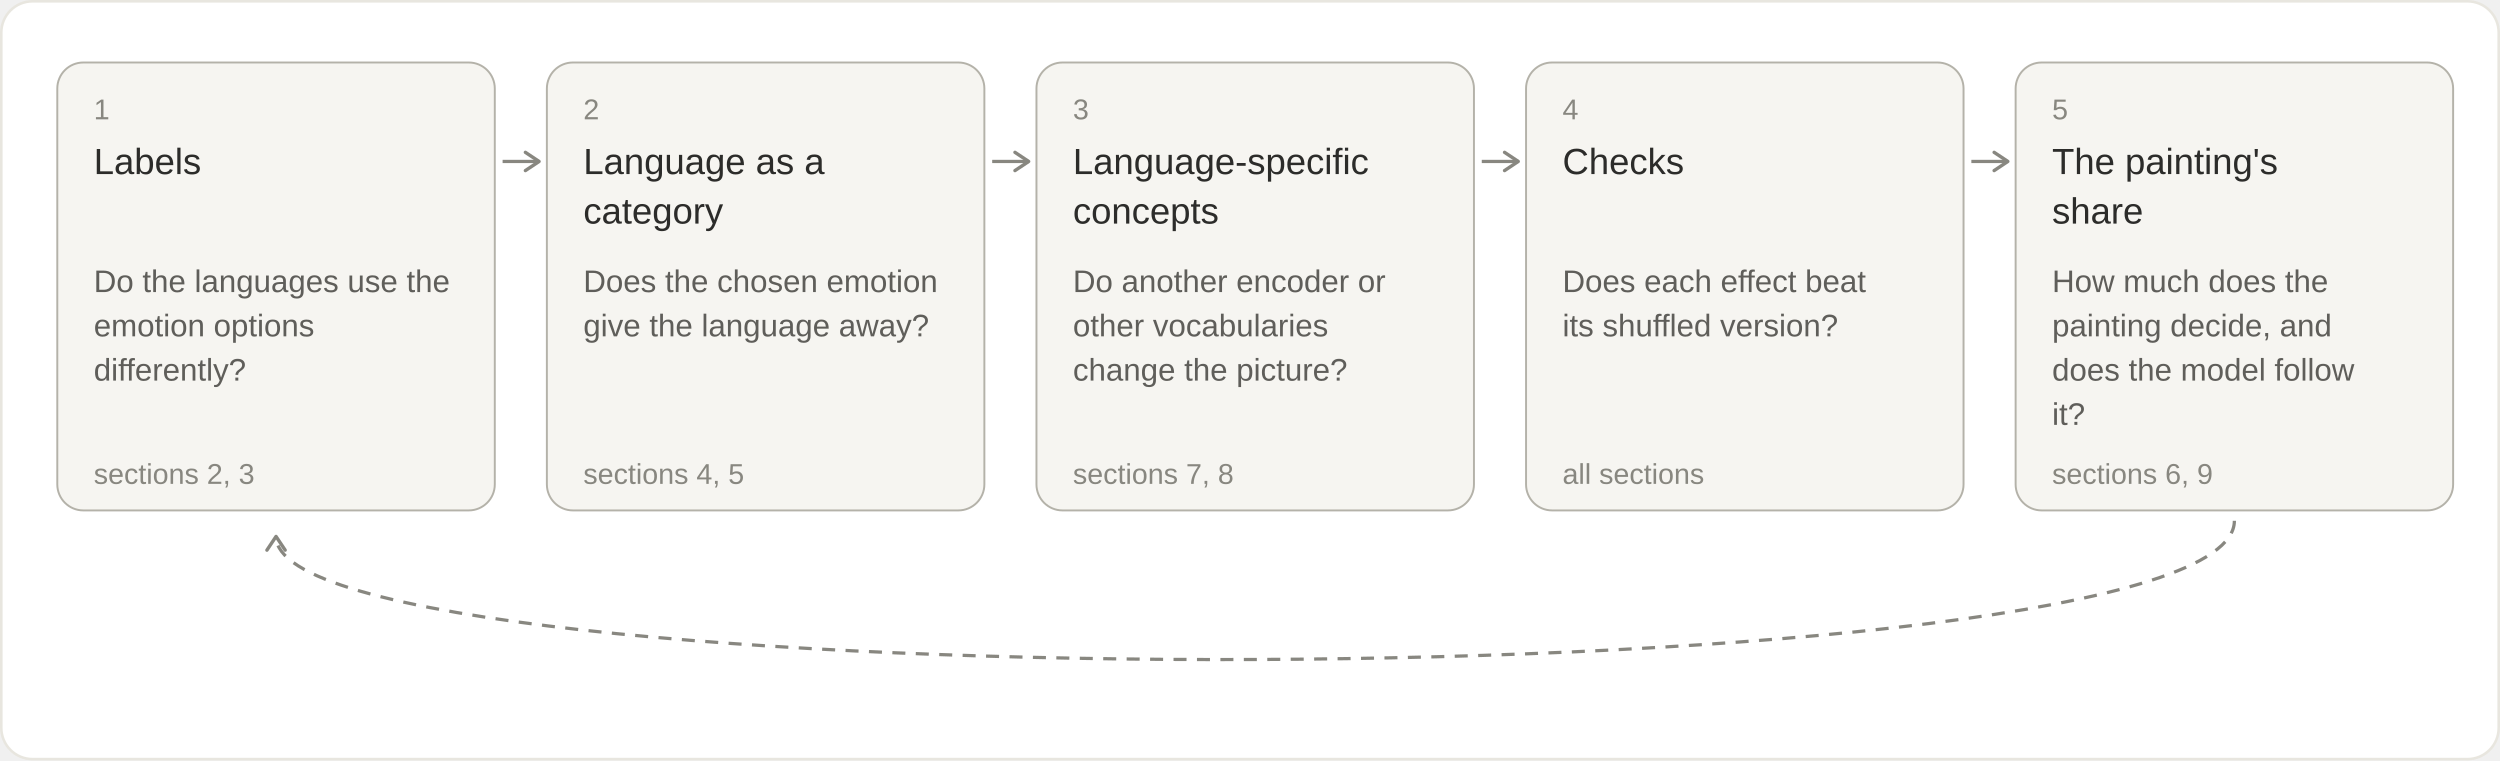
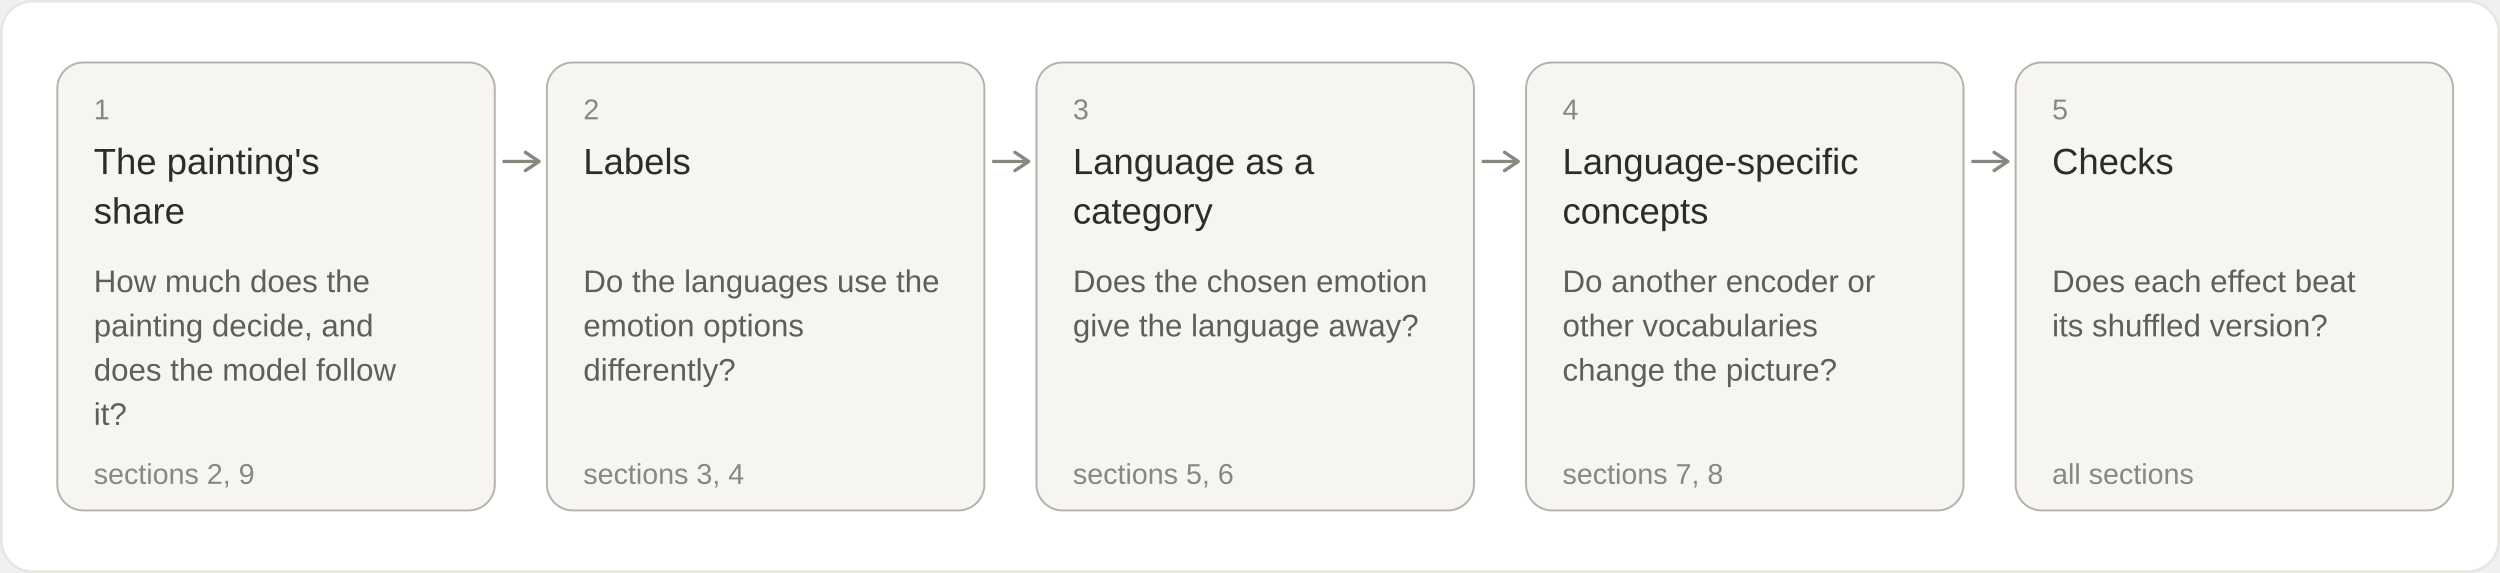
- <svg xmlns="http://www.w3.org/2000/svg" width="960" height="292" viewBox="0 0 960 292" role="img" font-family="-apple-system, BlinkMacSystemFont, 'Segoe UI', 'Helvetica Neue', Arial, sans-serif" style="max-width:100%;height:auto">
+ <svg xmlns="http://www.w3.org/2000/svg" width="960" height="220" viewBox="0 0 960 220" role="img" font-family="-apple-system, BlinkMacSystemFont, 'Segoe UI', 'Helvetica Neue', Arial, sans-serif" style="max-width:100%;height:auto">
  <defs>
    <marker id="arr" viewBox="0 0 10 10" refX="8" refY="5" markerWidth="7" markerHeight="7" orient="auto-start-reverse">
      <path d="M2 1L8 5L2 9" fill="none" stroke="context-stroke" stroke-width="1.5" stroke-linecap="round" stroke-linejoin="round" />
    </marker>
  </defs>
-   <rect x="0.5" y="0.5" width="959" height="291" rx="12" fill="#FFFFFF" stroke="#E8E6DF" />
+   <rect x="0.5" y="0.5" width="959" height="219" rx="12" fill="#FFFFFF" stroke="#E8E6DF" />
  <rect x="22" y="24" width="168" height="172" rx="10" fill="#F6F5F1" stroke="#B4B2A9" stroke-width="0.75" />
  <text x="36" y="42" font-size="11" fill="#888780" text-anchor="start" font-weight="500" dominant-baseline="central">1</text>
-   <text x="36" y="62" font-size="14" fill="#2C2C2A" text-anchor="start" font-weight="500" dominant-baseline="central">Labels</text>
-   <text x="36" y="108" font-size="12" fill="#5F5E5A" text-anchor="start" font-weight="400" dominant-baseline="central">Do the languages use the</text>
-   <text x="36" y="125" font-size="12" fill="#5F5E5A" text-anchor="start" font-weight="400" dominant-baseline="central">emotion options</text>
-   <text x="36" y="142" font-size="12" fill="#5F5E5A" text-anchor="start" font-weight="400" dominant-baseline="central">differently?</text>
-   <text x="36" y="182" font-size="11" fill="#888780" text-anchor="start" font-weight="400" dominant-baseline="central">sections 2, 3</text>
+   <text x="36" y="62" font-size="14" fill="#2C2C2A" text-anchor="start" font-weight="500" dominant-baseline="central">The painting's</text>
+   <text x="36" y="81" font-size="14" fill="#2C2C2A" text-anchor="start" font-weight="500" dominant-baseline="central">share</text>
+   <text x="36" y="108" font-size="12" fill="#5F5E5A" text-anchor="start" font-weight="400" dominant-baseline="central">How much does the</text>
+   <text x="36" y="125" font-size="12" fill="#5F5E5A" text-anchor="start" font-weight="400" dominant-baseline="central">painting decide, and</text>
+   <text x="36" y="142" font-size="12" fill="#5F5E5A" text-anchor="start" font-weight="400" dominant-baseline="central">does the model follow</text>
+   <text x="36" y="159" font-size="12" fill="#5F5E5A" text-anchor="start" font-weight="400" dominant-baseline="central">it?</text>
+   <text x="36" y="182" font-size="11" fill="#888780" text-anchor="start" font-weight="400" dominant-baseline="central">sections 2, 9</text>
  <line x1="193" y1="62" x2="207" y2="62" stroke="#888780" stroke-width="1.25" marker-end="url(#arr)" />
  <rect x="210" y="24" width="168" height="172" rx="10" fill="#F6F5F1" stroke="#B4B2A9" stroke-width="0.75" />
  <text x="224" y="42" font-size="11" fill="#888780" text-anchor="start" font-weight="500" dominant-baseline="central">2</text>
-   <text x="224" y="62" font-size="14" fill="#2C2C2A" text-anchor="start" font-weight="500" dominant-baseline="central">Language as a</text>
-   <text x="224" y="81" font-size="14" fill="#2C2C2A" text-anchor="start" font-weight="500" dominant-baseline="central">category</text>
-   <text x="224" y="108" font-size="12" fill="#5F5E5A" text-anchor="start" font-weight="400" dominant-baseline="central">Does the chosen emotion</text>
-   <text x="224" y="125" font-size="12" fill="#5F5E5A" text-anchor="start" font-weight="400" dominant-baseline="central">give the language away?</text>
-   <text x="224" y="182" font-size="11" fill="#888780" text-anchor="start" font-weight="400" dominant-baseline="central">sections 4, 5</text>
+   <text x="224" y="62" font-size="14" fill="#2C2C2A" text-anchor="start" font-weight="500" dominant-baseline="central">Labels</text>
+   <text x="224" y="108" font-size="12" fill="#5F5E5A" text-anchor="start" font-weight="400" dominant-baseline="central">Do the languages use the</text>
+   <text x="224" y="125" font-size="12" fill="#5F5E5A" text-anchor="start" font-weight="400" dominant-baseline="central">emotion options</text>
+   <text x="224" y="142" font-size="12" fill="#5F5E5A" text-anchor="start" font-weight="400" dominant-baseline="central">differently?</text>
+   <text x="224" y="182" font-size="11" fill="#888780" text-anchor="start" font-weight="400" dominant-baseline="central">sections 3, 4</text>
  <line x1="381" y1="62" x2="395" y2="62" stroke="#888780" stroke-width="1.25" marker-end="url(#arr)" />
  <rect x="398" y="24" width="168" height="172" rx="10" fill="#F6F5F1" stroke="#B4B2A9" stroke-width="0.75" />
  <text x="412" y="42" font-size="11" fill="#888780" text-anchor="start" font-weight="500" dominant-baseline="central">3</text>
-   <text x="412" y="62" font-size="14" fill="#2C2C2A" text-anchor="start" font-weight="500" dominant-baseline="central">Language-specific</text>
-   <text x="412" y="81" font-size="14" fill="#2C2C2A" text-anchor="start" font-weight="500" dominant-baseline="central">concepts</text>
-   <text x="412" y="108" font-size="12" fill="#5F5E5A" text-anchor="start" font-weight="400" dominant-baseline="central">Do another encoder or</text>
-   <text x="412" y="125" font-size="12" fill="#5F5E5A" text-anchor="start" font-weight="400" dominant-baseline="central">other vocabularies</text>
-   <text x="412" y="142" font-size="12" fill="#5F5E5A" text-anchor="start" font-weight="400" dominant-baseline="central">change the picture?</text>
-   <text x="412" y="182" font-size="11" fill="#888780" text-anchor="start" font-weight="400" dominant-baseline="central">sections 7, 8</text>
+   <text x="412" y="62" font-size="14" fill="#2C2C2A" text-anchor="start" font-weight="500" dominant-baseline="central">Language as a</text>
+   <text x="412" y="81" font-size="14" fill="#2C2C2A" text-anchor="start" font-weight="500" dominant-baseline="central">category</text>
+   <text x="412" y="108" font-size="12" fill="#5F5E5A" text-anchor="start" font-weight="400" dominant-baseline="central">Does the chosen emotion</text>
+   <text x="412" y="125" font-size="12" fill="#5F5E5A" text-anchor="start" font-weight="400" dominant-baseline="central">give the language away?</text>
+   <text x="412" y="182" font-size="11" fill="#888780" text-anchor="start" font-weight="400" dominant-baseline="central">sections 5, 6</text>
  <line x1="569" y1="62" x2="583" y2="62" stroke="#888780" stroke-width="1.25" marker-end="url(#arr)" />
  <rect x="586" y="24" width="168" height="172" rx="10" fill="#F6F5F1" stroke="#B4B2A9" stroke-width="0.75" />
  <text x="600" y="42" font-size="11" fill="#888780" text-anchor="start" font-weight="500" dominant-baseline="central">4</text>
-   <text x="600" y="62" font-size="14" fill="#2C2C2A" text-anchor="start" font-weight="500" dominant-baseline="central">Checks</text>
-   <text x="600" y="108" font-size="12" fill="#5F5E5A" text-anchor="start" font-weight="400" dominant-baseline="central">Does each effect beat</text>
-   <text x="600" y="125" font-size="12" fill="#5F5E5A" text-anchor="start" font-weight="400" dominant-baseline="central">its shuffled version?</text>
-   <text x="600" y="182" font-size="11" fill="#888780" text-anchor="start" font-weight="400" dominant-baseline="central">all sections</text>
+   <text x="600" y="62" font-size="14" fill="#2C2C2A" text-anchor="start" font-weight="500" dominant-baseline="central">Language-specific</text>
+   <text x="600" y="81" font-size="14" fill="#2C2C2A" text-anchor="start" font-weight="500" dominant-baseline="central">concepts</text>
+   <text x="600" y="108" font-size="12" fill="#5F5E5A" text-anchor="start" font-weight="400" dominant-baseline="central">Do another encoder or</text>
+   <text x="600" y="125" font-size="12" fill="#5F5E5A" text-anchor="start" font-weight="400" dominant-baseline="central">other vocabularies</text>
+   <text x="600" y="142" font-size="12" fill="#5F5E5A" text-anchor="start" font-weight="400" dominant-baseline="central">change the picture?</text>
+   <text x="600" y="182" font-size="11" fill="#888780" text-anchor="start" font-weight="400" dominant-baseline="central">sections 7, 8</text>
  <line x1="757" y1="62" x2="771" y2="62" stroke="#888780" stroke-width="1.25" marker-end="url(#arr)" />
  <rect x="774" y="24" width="168" height="172" rx="10" fill="#F6F5F1" stroke="#B4B2A9" stroke-width="0.75" />
  <text x="788" y="42" font-size="11" fill="#888780" text-anchor="start" font-weight="500" dominant-baseline="central">5</text>
-   <text x="788" y="62" font-size="14" fill="#2C2C2A" text-anchor="start" font-weight="500" dominant-baseline="central">The painting's</text>
-   <text x="788" y="81" font-size="14" fill="#2C2C2A" text-anchor="start" font-weight="500" dominant-baseline="central">share</text>
-   <text x="788" y="108" font-size="12" fill="#5F5E5A" text-anchor="start" font-weight="400" dominant-baseline="central">How much does the</text>
-   <text x="788" y="125" font-size="12" fill="#5F5E5A" text-anchor="start" font-weight="400" dominant-baseline="central">painting decide, and</text>
-   <text x="788" y="142" font-size="12" fill="#5F5E5A" text-anchor="start" font-weight="400" dominant-baseline="central">does the model follow</text>
-   <text x="788" y="159" font-size="12" fill="#5F5E5A" text-anchor="start" font-weight="400" dominant-baseline="central">it?</text>
-   <text x="788" y="182" font-size="11" fill="#888780" text-anchor="start" font-weight="400" dominant-baseline="central">sections 6, 9</text>
-   <path d="M858.0 200 C 858.0 270, 106.0 270, 106.0 206" fill="none" stroke="#888780" stroke-width="1.25" stroke-dasharray="5 4" marker-end="url(#arr)" />
+   <text x="788" y="62" font-size="14" fill="#2C2C2A" text-anchor="start" font-weight="500" dominant-baseline="central">Checks</text>
+   <text x="788" y="108" font-size="12" fill="#5F5E5A" text-anchor="start" font-weight="400" dominant-baseline="central">Does each effect beat</text>
+   <text x="788" y="125" font-size="12" fill="#5F5E5A" text-anchor="start" font-weight="400" dominant-baseline="central">its shuffled version?</text>
+   <text x="788" y="182" font-size="11" fill="#888780" text-anchor="start" font-weight="400" dominant-baseline="central">all sections</text>
</svg>
